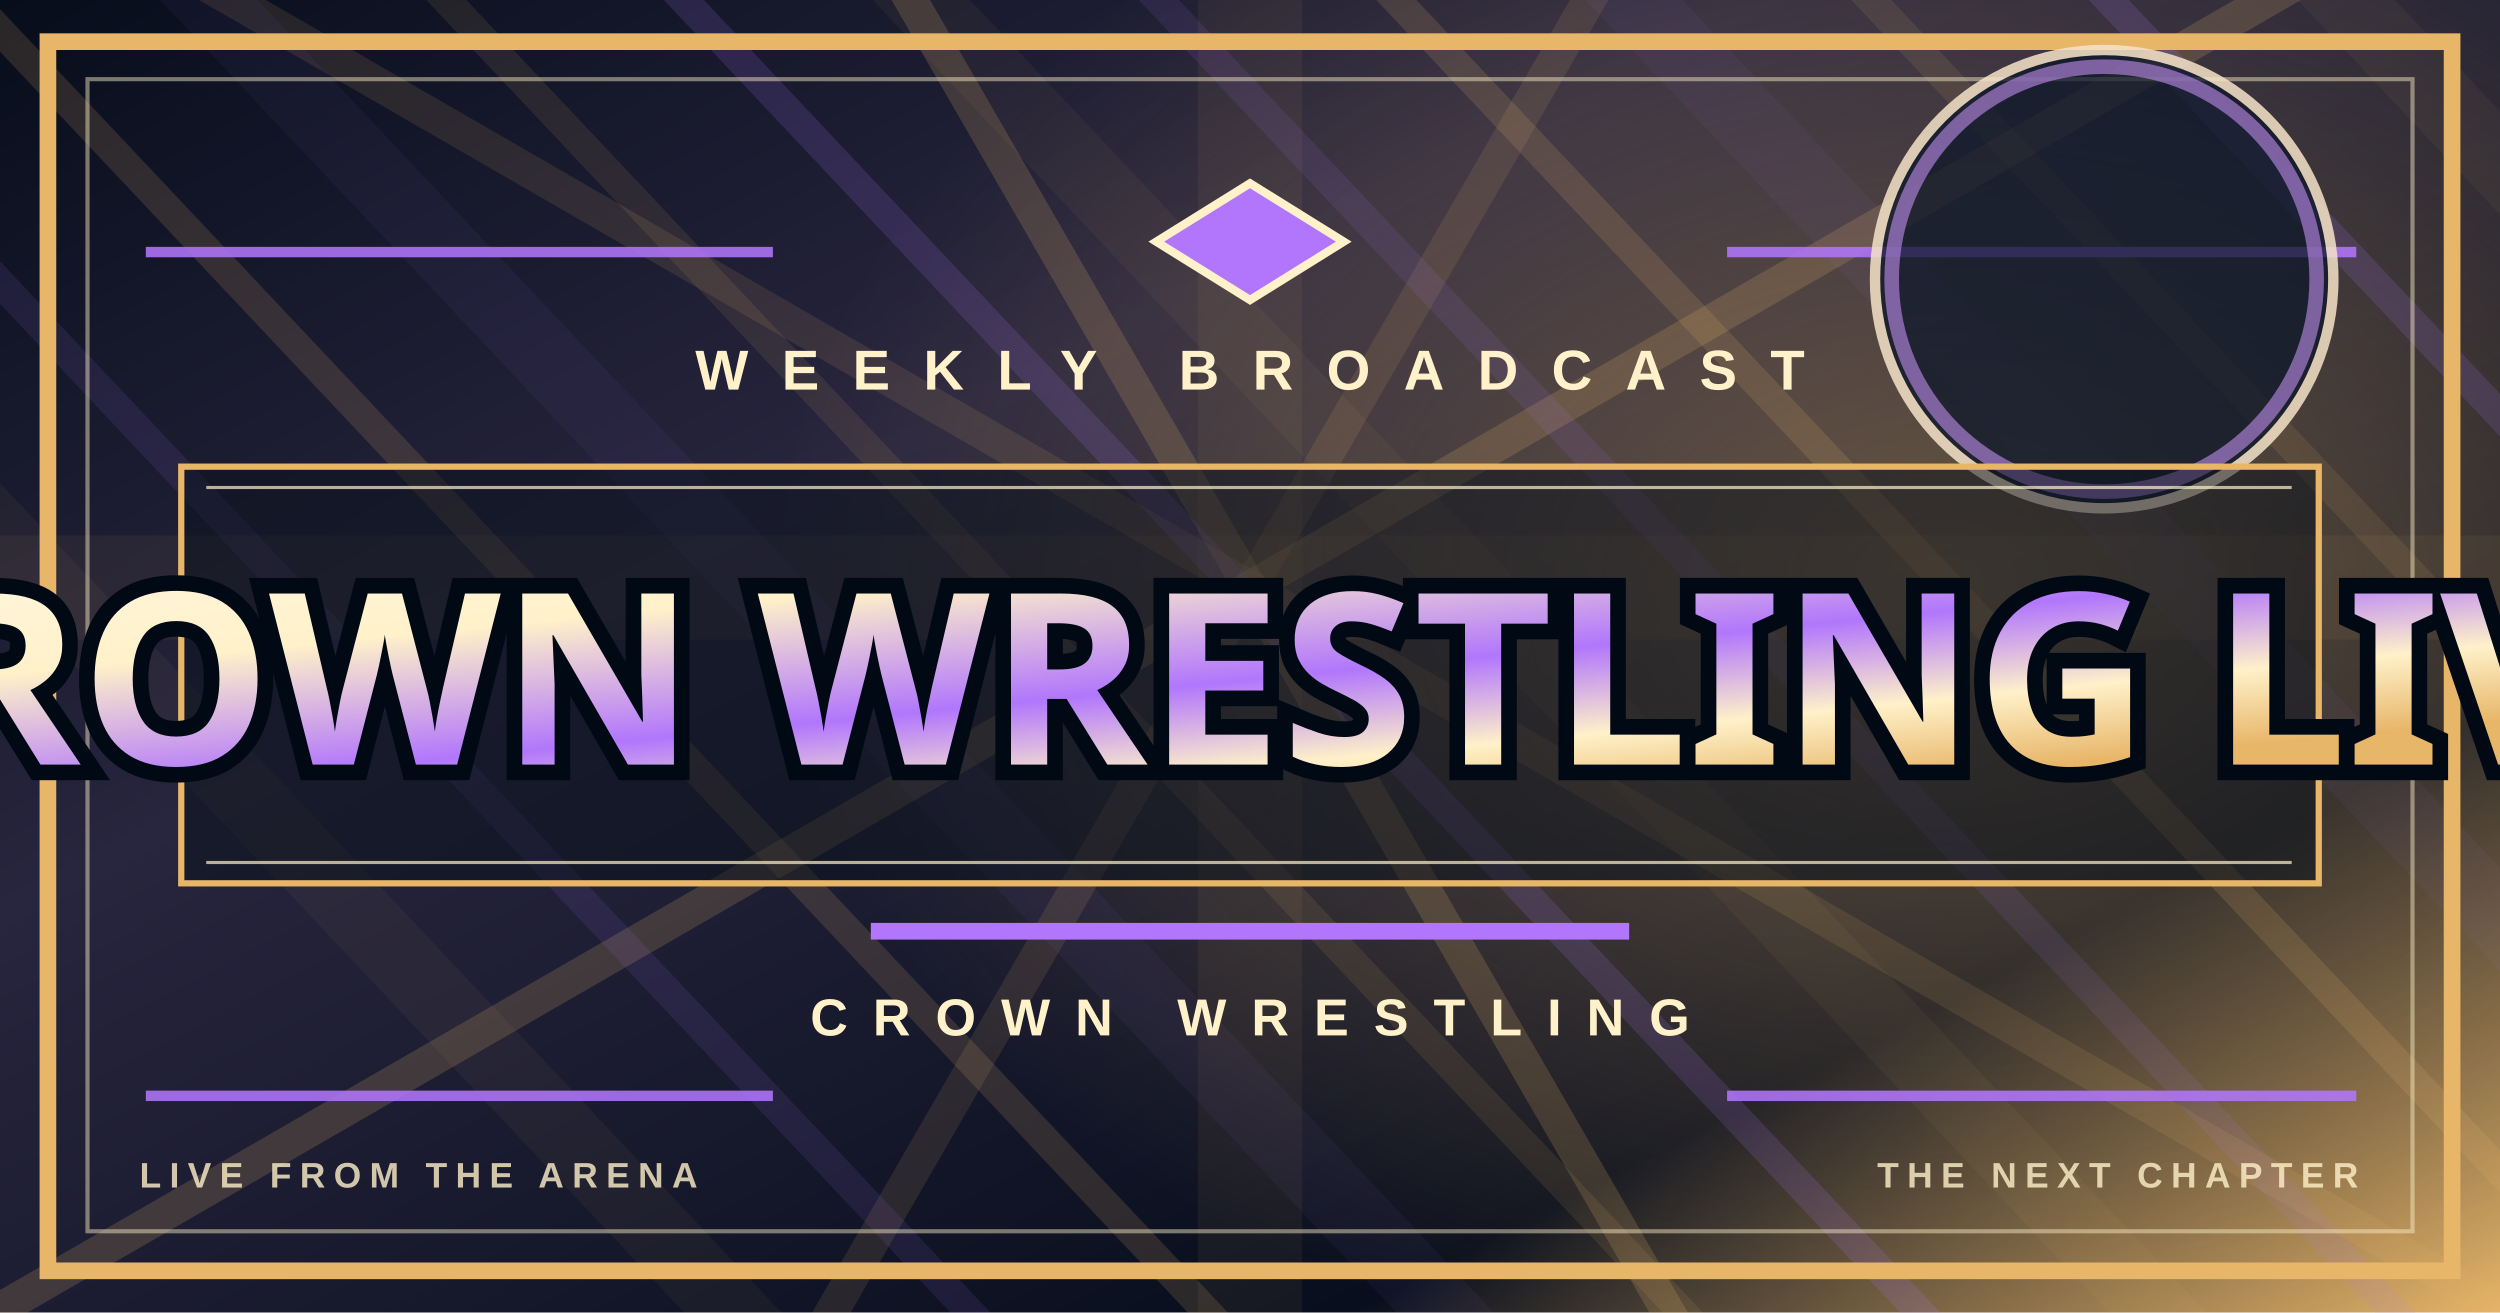
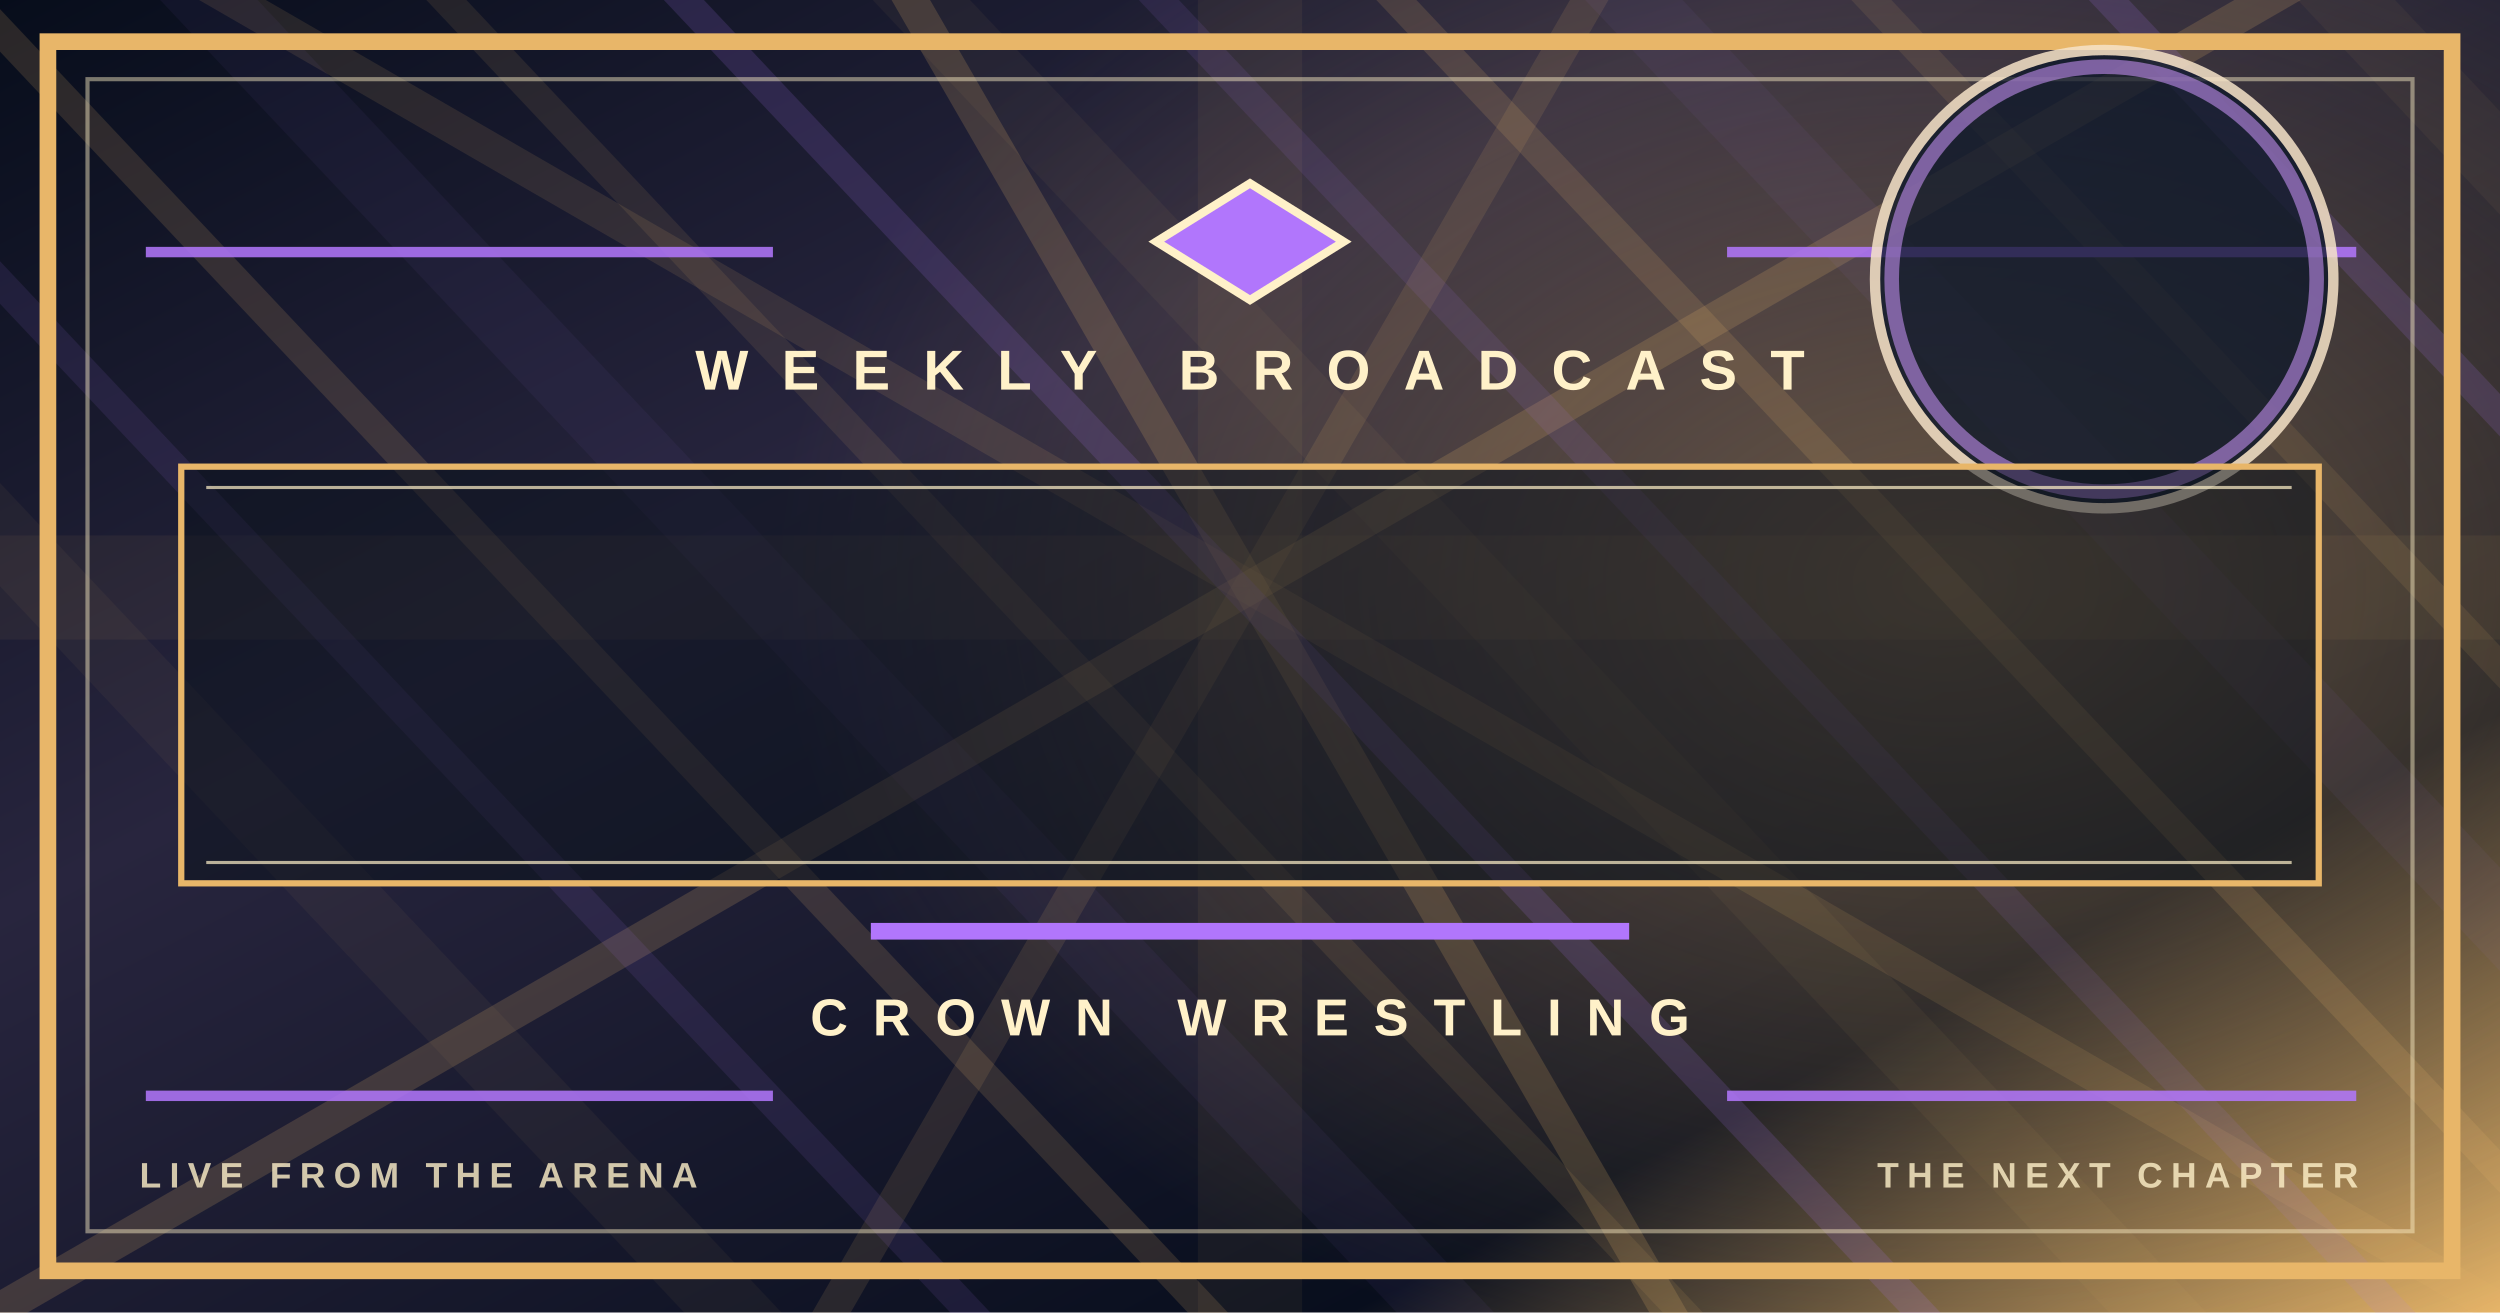
<svg xmlns="http://www.w3.org/2000/svg" width="1200" height="630" viewBox="0 0 1200 630" role="img" aria-label="CROWN WRESTLING LIVE event art">
  <defs>
    <linearGradient id="sky" x1="0" y1="0" x2="1" y2="1">
      <stop stop-color="#070d1b" />
      <stop offset=".35" stop-color="#28253e" />
      <stop offset=".77" stop-color="#080e1d" />
      <stop offset="1" stop-color="#e8b669" />
    </linearGradient>
    <linearGradient id="chrome" x1="0" y1="0" x2="1" y2=".6">
      <stop stop-color="#fff5dc" />
      <stop offset=".27" stop-color="#fff1c9" />
      <stop offset=".59" stop-color="#b176fc" />
      <stop offset=".81" stop-color="#fff1c9" />
      <stop offset="1" stop-color="#e8b669" />
    </linearGradient>
    <radialGradient id="spot">
      <stop stop-color="#e8b669" stop-opacity=".39" />
      <stop offset="1" stop-color="#e8b669" stop-opacity="0" />
    </radialGradient>
  </defs>
  <path fill="url(#sky)" d="M0 0h1200v630H0z" />
  <ellipse cx="935" cy="280" rx="570" ry="390" fill="url(#spot)" />
  <path d="M600 282L1680.0 282.0" stroke="#e8b669" stroke-width="50" opacity="0.06" />
  <path d="M600 282L1535.3 822.0" stroke="#e8b669" stroke-width="16" opacity="0.12" />
  <path d="M600 282L1140.0 1217.3" stroke="#e8b669" stroke-width="16" opacity="0.18" />
  <path d="M600 282L600.0 1362.0" stroke="#e8b669" stroke-width="50" opacity="0.06" />
  <path d="M600 282L60.0 1217.3" stroke="#e8b669" stroke-width="16" opacity="0.12" />
  <path d="M600 282L-335.3 822.0" stroke="#e8b669" stroke-width="16" opacity="0.18" />
  <path d="M600 282L-480.0 282.0" stroke="#e8b669" stroke-width="50" opacity="0.06" />
  <path d="M600 282L-335.3 -258.0" stroke="#e8b669" stroke-width="16" opacity="0.12" />
  <path d="M600 282L60.0 -653.3" stroke="#e8b669" stroke-width="16" opacity="0.18" />
  <path d="M600 282L600.0 -798.0" stroke="#e8b669" stroke-width="50" opacity="0.06" />
  <path d="M600 282L1140.0 -653.3" stroke="#e8b669" stroke-width="16" opacity="0.12" />
  <path d="M600 282L1535.3 -258.0" stroke="#e8b669" stroke-width="16" opacity="0.18" />
  <path d="M-270 -30L380 660" stroke="#e8b669" opacity="0.05" stroke-width="34" />
  <path d="M-156 -30L494 660" stroke="#b176fc" opacity="0.1" stroke-width="14" />
  <path d="M-42 -30L608 660" stroke="#e8b669" opacity="0.15" stroke-width="14" />
  <path d="M72 -30L722 660" stroke="#b176fc" opacity="0.05" stroke-width="34" />
  <path d="M186 -30L836 660" stroke="#e8b669" opacity="0.1" stroke-width="14" />
  <path d="M300 -30L950 660" stroke="#b176fc" opacity="0.15" stroke-width="14" />
  <path d="M414 -30L1064 660" stroke="#e8b669" opacity="0.05" stroke-width="34" />
  <path d="M528 -30L1178 660" stroke="#b176fc" opacity="0.1" stroke-width="14" />
  <path d="M642 -30L1292 660" stroke="#e8b669" opacity="0.15" stroke-width="14" />
  <path d="M756 -30L1406 660" stroke="#b176fc" opacity="0.05" stroke-width="34" />
  <path d="M870 -30L1520 660" stroke="#e8b669" opacity="0.1" stroke-width="14" />
  <path d="M984 -30L1634 660" stroke="#b176fc" opacity="0.15" stroke-width="14" />
  <path d="M1098 -30L1748 660" stroke="#e8b669" opacity="0.05" stroke-width="34" />
  <path d="M1212 -30L1862 660" stroke="#b176fc" opacity="0.1" stroke-width="14" />
  <path d="M1326 -30L1976 660" stroke="#e8b669" opacity="0.15" stroke-width="14" />
  <g id="ppw-event-crest" color="#e8b669" opacity=".34" transform="translate(-60 0)">
    <g fill="none" stroke="currentColor" stroke-width="9" stroke-linecap="round" stroke-linejoin="round">M905 78l-148 447M1011 78l116 447M960 130v68M952 240v84M941 380v115M775 513h342</g>
  </g>
  <path d="M23 20h1154v590H23Z" fill="none" stroke="#e8b669" stroke-width="8" />
  <path d="M42 38h1116v553H42Z" fill="none" stroke="#fff1c9" stroke-width="2" opacity=".46" />
  <path d="M70 121h301M829 121h302M70 526h301M829 526h302" stroke="#b176fc" stroke-width="5" opacity=".86" />
  <path d="M600 88l45 28-45 28-45-28Z" fill="#b176fc" stroke="#fff1c9" stroke-width="4" />
  <text x="600" y="187" font-family="Arial,sans-serif" text-anchor="middle" font-size="27" letter-spacing="16" font-weight="900" fill="#fff1c9">WEEKLY BROADCAST</text>
  <circle cx="1010" cy="134" r="110" fill="#0d1729e0" stroke="#f6e3c8" stroke-width="5" opacity=".85" />
  <circle cx="1010" cy="134" r="102" fill="none" stroke="#c08eec" stroke-width="7" opacity=".6" />
  <use href="#ppw-event-crest" transform="translate(1010 134) scale(.40) translate(-930 -280)" opacity=".98" />
  <path d="M87 224H1113V424H87Z" fill="#09101b82" stroke="#e8b669" stroke-width="3" />
  <path d="M99 234h1001M99 414h1001" stroke="#fff1c9" stroke-width="1.5" opacity=".7" />
-   <text x="600" y="367" text-anchor="middle" font-family="Impact,'Arial Black',sans-serif" font-size="115" font-weight="1000" textLength="944" lengthAdjust="spacingAndGlyphs" fill="url(#chrome)" stroke="#010914" stroke-width="15" paint-order="stroke">CROWN WRESTLING LIVE</text>
  <path d="M418 447h364" stroke="#b176fc" stroke-width="8" />
  <text x="600" y="497" text-anchor="middle" fill="#fff1c9" font-family="Arial,sans-serif" font-size="25" font-weight="900" letter-spacing="12">CROWN WRESTLING</text>
  <text x="67" y="570" fill="#fff1c9" opacity=".8" font-family="Arial,sans-serif" font-size="17" font-weight="900" letter-spacing="4">LIVE FROM THE ARENA</text>
  <text x="1132" y="570" text-anchor="end" fill="#fff1c9" opacity=".8" font-family="Arial,sans-serif" font-size="17" font-weight="900" letter-spacing="4">THE NEXT CHAPTER</text>
</svg>
